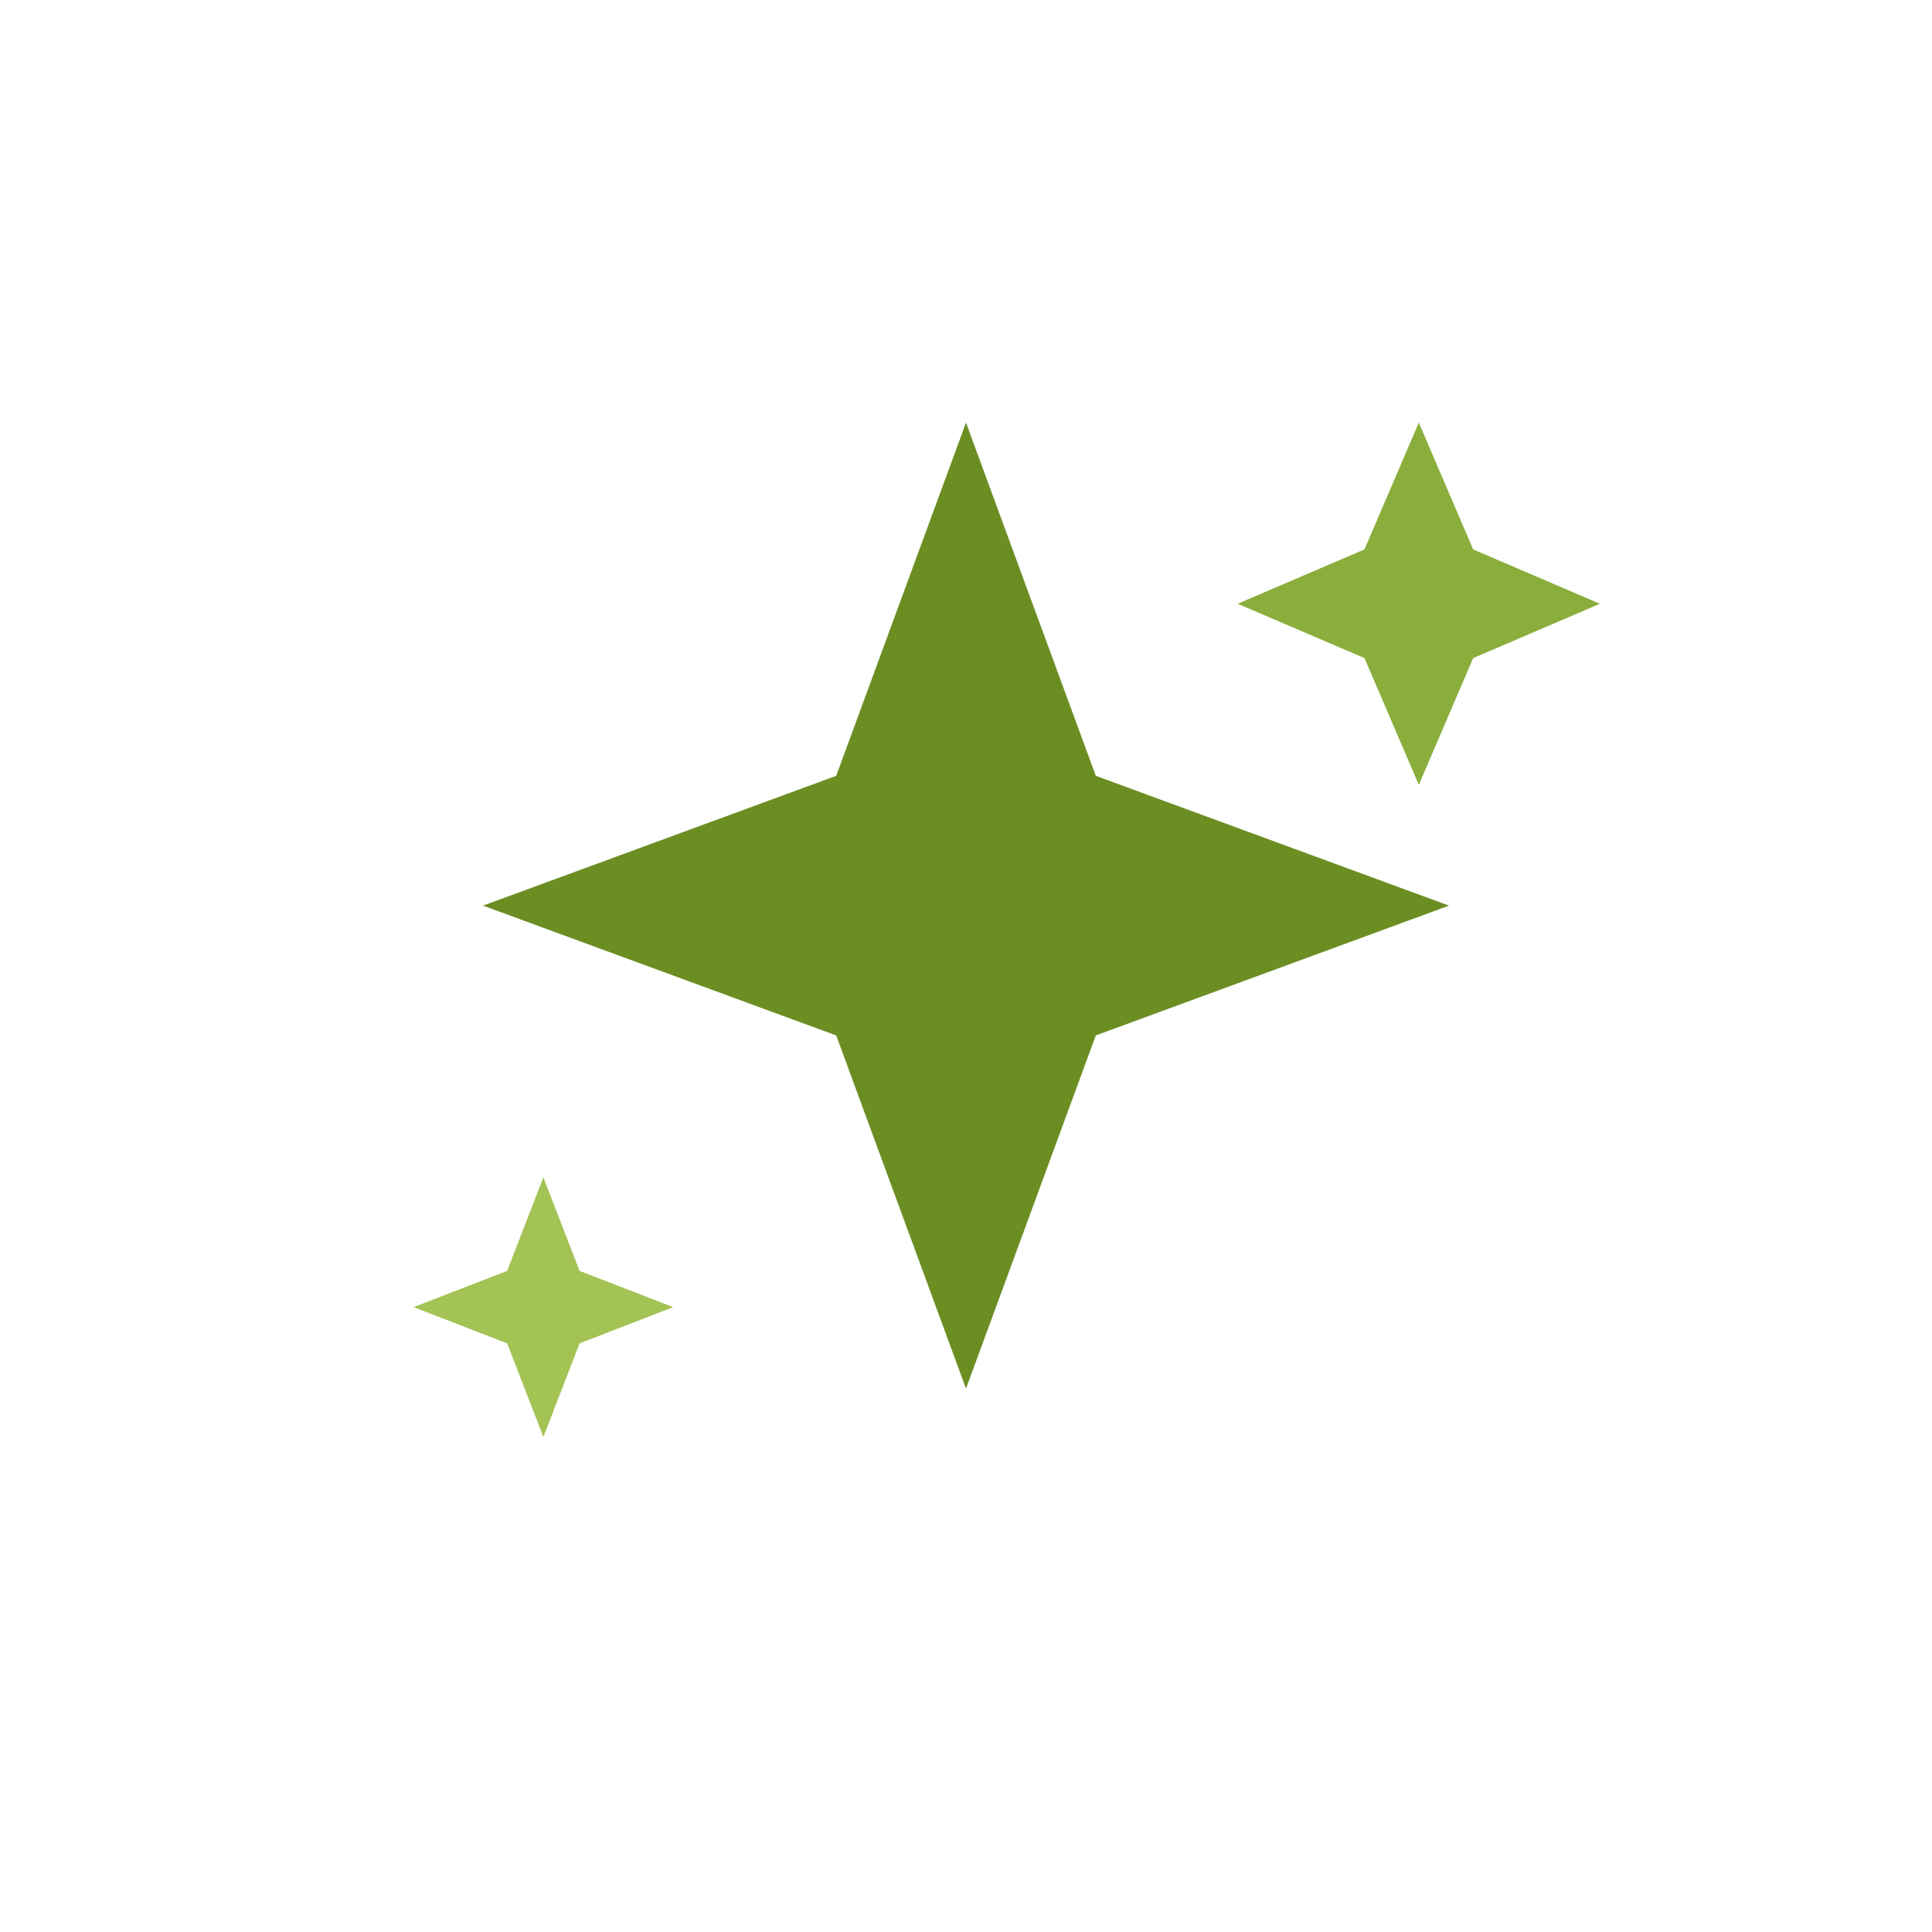
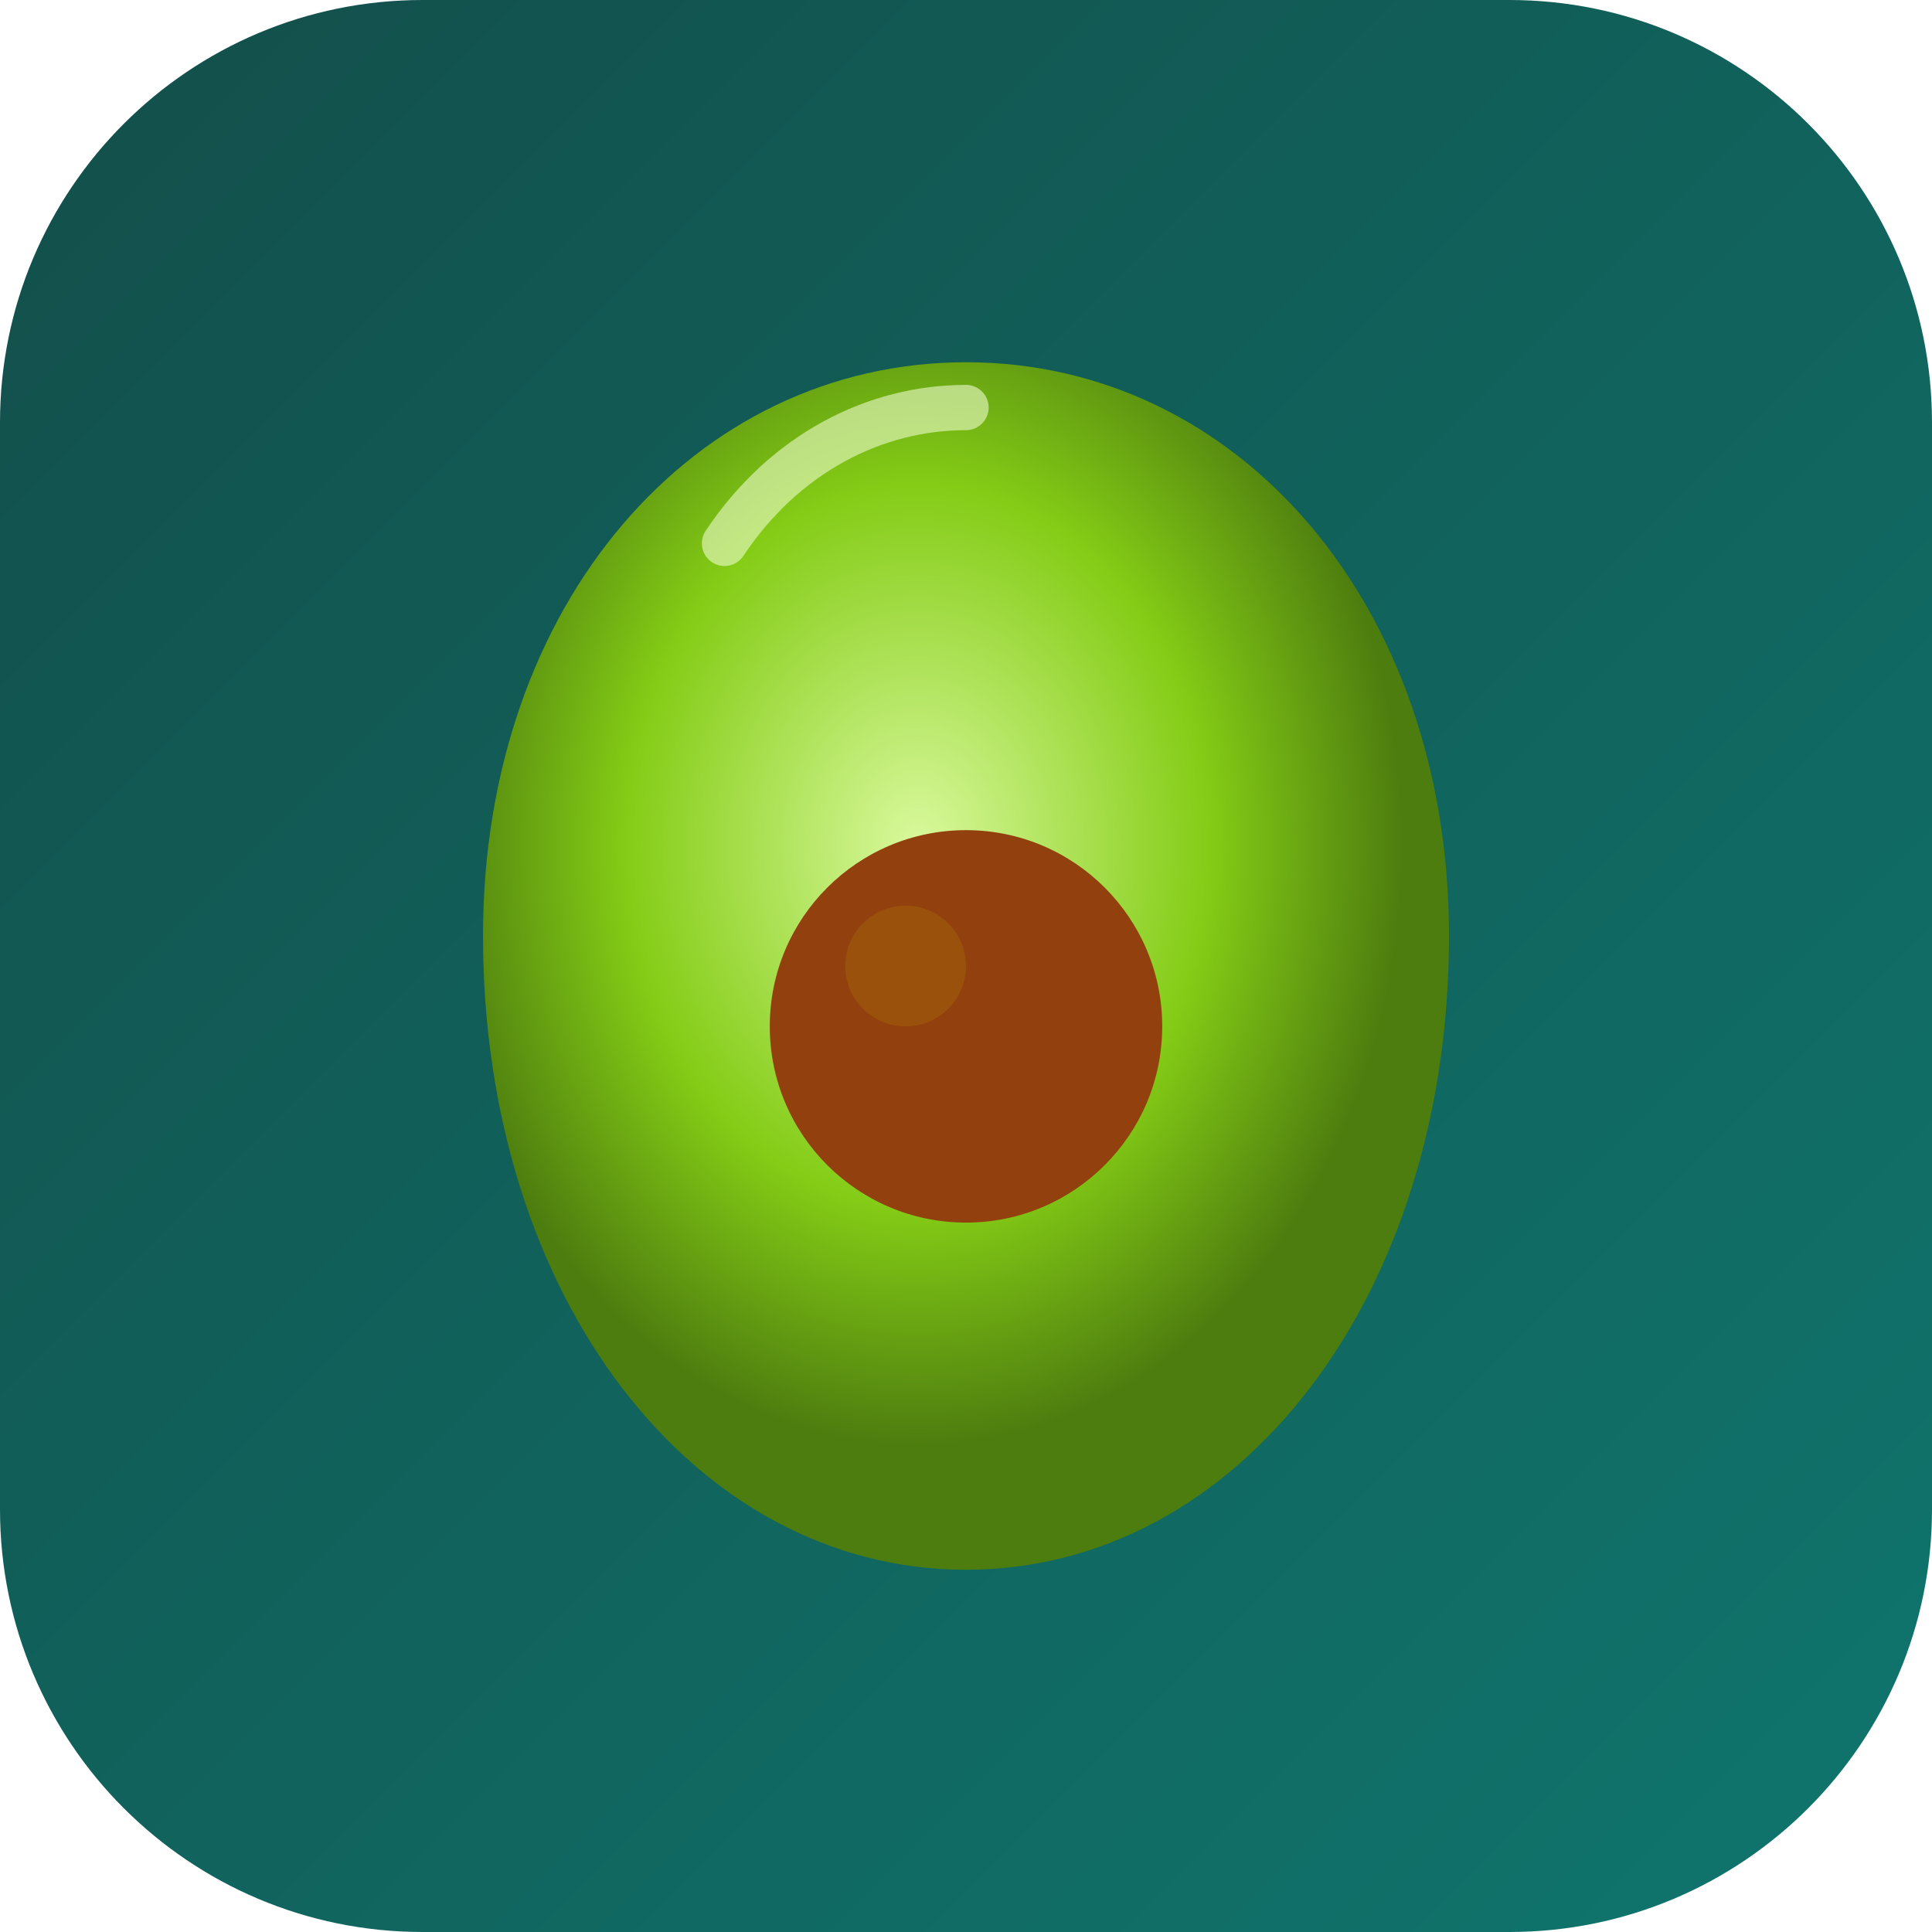
<svg xmlns="http://www.w3.org/2000/svg" viewBox="0 0 64 64" fill="none">
-   <path d="M32 14L36.3 25.7L48 30L36.3 34.3L32 46L27.7 34.3L16 30L27.7 25.7L32 14Z" fill="#6B8E23" />
-   <path d="M47 14L48.8 18.2L53 20L48.8 21.8L47 26L45.2 21.8L41 20L45.2 18.2L47 14Z" fill="#8AAE3B" />
-   <path d="M18 39L19.2 42.1L22.3 43.3L19.2 44.5L18 47.6L16.8 44.5L13.7 43.3L16.8 42.1L18 39Z" fill="#A3C355" />
+   <defs>
+     <linearGradient id="bg" x1="0" y1="0" x2="1" y2="1">
+       <stop offset="0%" stop-color="#134e4a" />
+       <stop offset="100%" stop-color="#0f766e" />
+     </linearGradient>
+     <radialGradient id="avo" cx="45%" cy="40%">
+       <stop offset="0%" stop-color="#d9f99d" />
+       <stop offset="60%" stop-color="#84cc16" />
+       <stop offset="100%" stop-color="#4d7c0f" />
+     </radialGradient>
+   </defs>
+   <rect width="64" height="64" rx="14" fill="url(#bg)" />
+   <path d="M32 12c-9 0-16 8-16 19 0 12 7 21 16 21s16-9 16-21c0-11-7-19-16-19z" fill="url(#avo)" />
+   <circle cx="32" cy="34" r="6.5" fill="#92400e" />
+   <circle cx="30" cy="32" r="2" fill="#a16207" opacity="0.5" />
+   <path d="M24 18c2-3 5-4.5 8-4.5" stroke="#ecfccb" stroke-width="1.5" stroke-linecap="round" fill="none" opacity="0.6" />
</svg>
